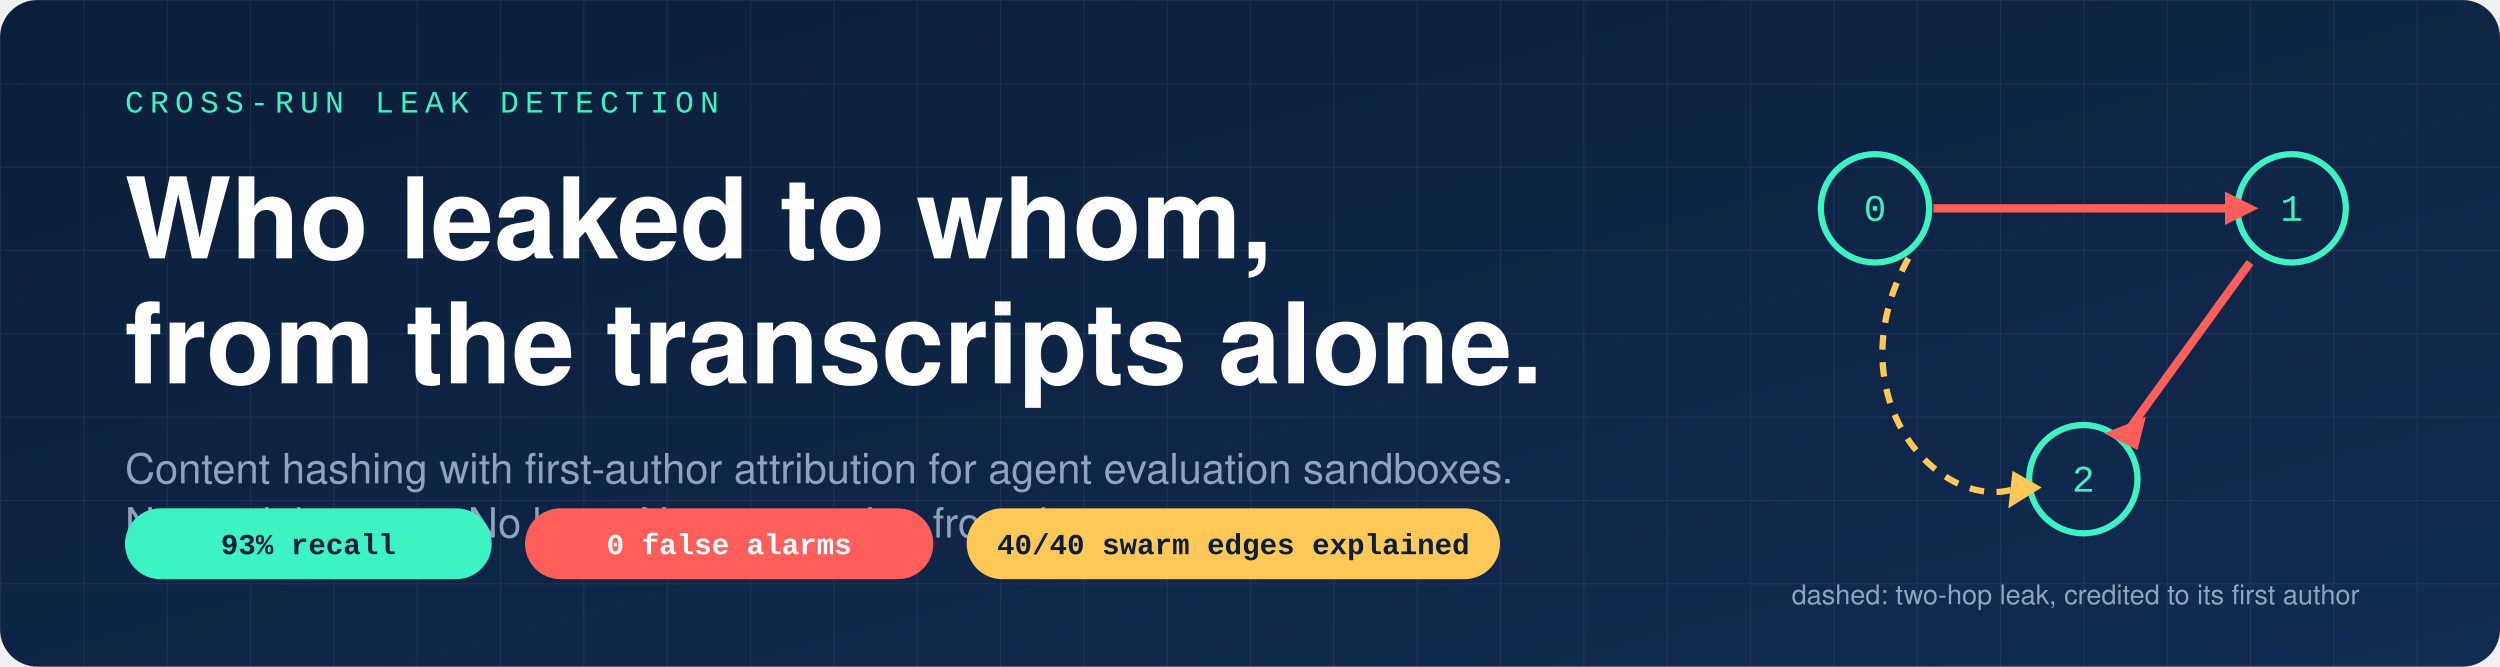
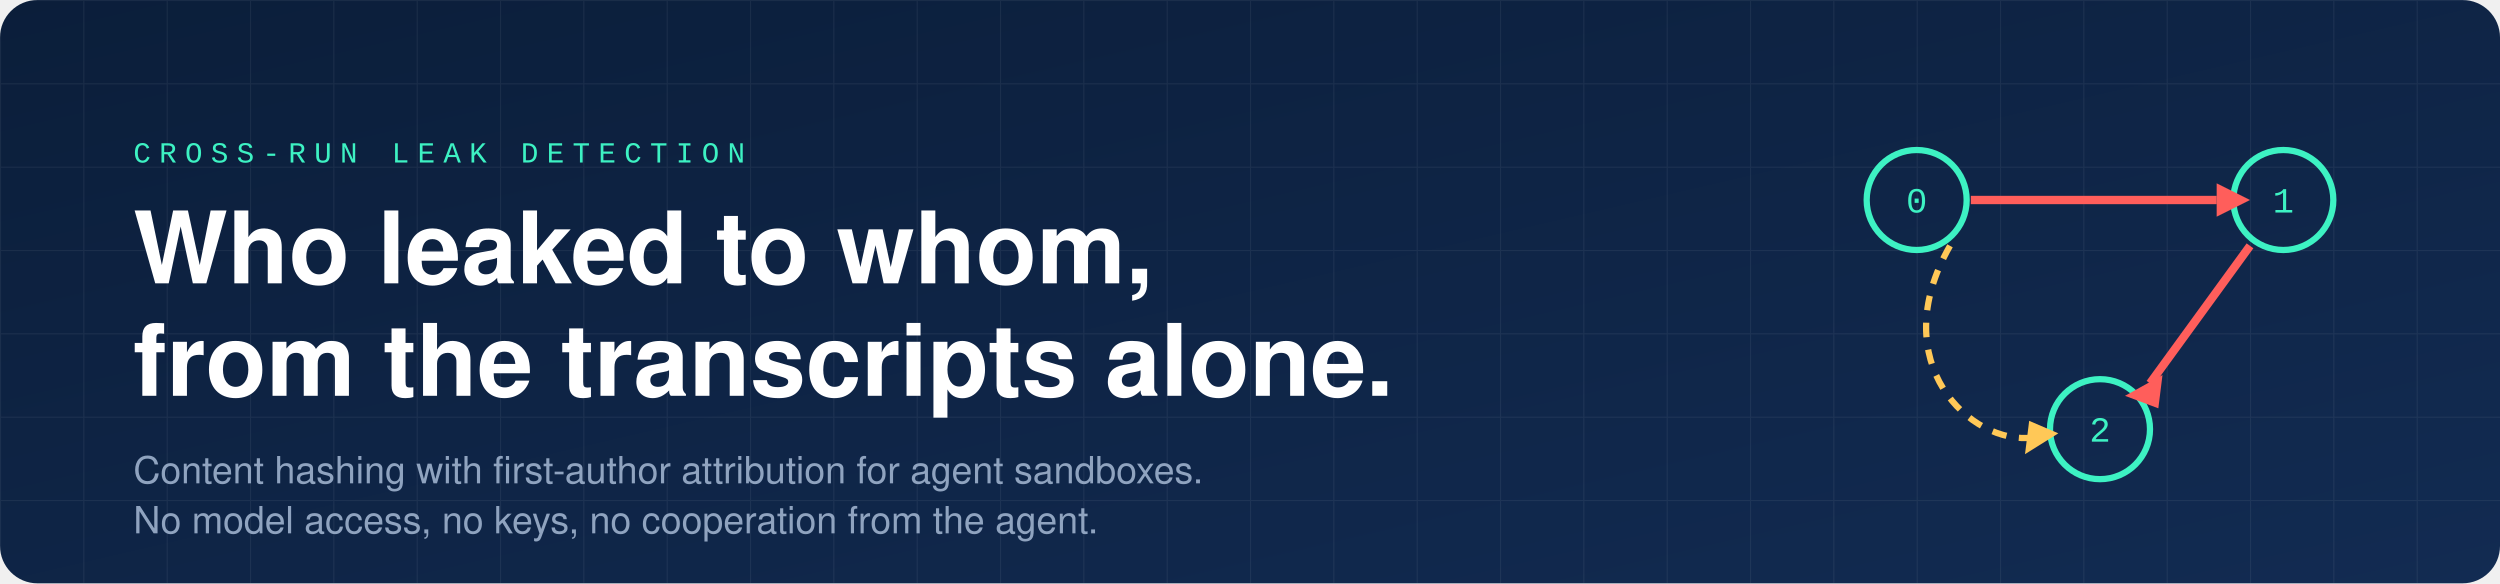
- <svg xmlns="http://www.w3.org/2000/svg" viewBox="0 0 1200 320" width="1200" height="320">
+ <svg xmlns="http://www.w3.org/2000/svg" viewBox="0 0 1200 280" width="1200" height="280">
  <defs>
    <linearGradient id="g" x1="0" y1="0" x2="1" y2="1">
      <stop offset="0" stop-color="#0B1E3A" />
      <stop offset="1" stop-color="#122B52" />
    </linearGradient>
    <pattern id="grid" width="40" height="40" patternUnits="userSpaceOnUse">
      <path d="M40 0H0V40" fill="none" stroke="#FFFFFF" stroke-opacity="0.06" />
    </pattern>
  </defs>
-   <rect width="1200" height="320" rx="18" fill="url(#g)" />
-   <rect width="1200" height="320" rx="18" fill="url(#grid)" />
-   <g transform="translate(60,54)">
-     <text font-family="SF Mono,Menlo,Consolas,Liberation Mono,monospace" font-size="15" fill="#3DF2C3" letter-spacing="3">CROSS-RUN LEAK DETECTION</text>
-     <text font-family="Helvetica Neue,Helvetica,Arial,sans-serif" font-size="54" font-weight="800" fill="#FFFFFF" y="70">Who leaked to whom,</text>
-     <text font-family="Helvetica Neue,Helvetica,Arial,sans-serif" font-size="54" font-weight="800" fill="#FFFFFF" y="130">from the transcripts alone.</text>
-     <text font-family="Helvetica Neue,Helvetica,Arial,sans-serif" font-size="20" fill="#8FA3BF" y="178">Content hashing with first-author attribution for agent evaluation sandboxes.</text>
-     <text font-family="Helvetica Neue,Helvetica,Arial,sans-serif" font-size="20" fill="#8FA3BF" y="204">No model access. No keys. No cooperation from the agent.</text>
-   </g>
-   <g transform="translate(60,244)" font-family="SF Mono,Menlo,Consolas,Liberation Mono,monospace" font-size="14">
-     <rect width="176" height="34" rx="17" fill="#3DF2C3" />
-     <text x="88" y="22" text-anchor="middle" fill="#0B1E3A" font-weight="700">93% recall</text>
-     <rect x="192" width="196" height="34" rx="17" fill="#FF5E5B" />
-     <text x="290" y="22" text-anchor="middle" fill="#FFFFFF" font-weight="700">0 false alarms</text>
-     <rect x="404" width="256" height="34" rx="17" fill="#FFC857" />
-     <text x="532" y="22" text-anchor="middle" fill="#0B1E3A" font-weight="700">40/40 swarm edges explained</text>
-   </g>
-   <g transform="translate(840,40)">
-     <circle cx="60" cy="60" r="26" fill="none" stroke="#3DF2C3" stroke-width="3" />
-     <text x="60" y="66" text-anchor="middle" font-family="SF Mono,Menlo,Consolas,Liberation Mono,monospace" font-size="18" fill="#3DF2C3">0</text>
-     <circle cx="260" cy="60" r="26" fill="none" stroke="#3DF2C3" stroke-width="3" />
-     <text x="260" y="66" text-anchor="middle" font-family="SF Mono,Menlo,Consolas,Liberation Mono,monospace" font-size="18" fill="#3DF2C3">1</text>
-     <circle cx="160" cy="190" r="26" fill="none" stroke="#3DF2C3" stroke-width="3" />
-     <text x="160" y="196" text-anchor="middle" font-family="SF Mono,Menlo,Consolas,Liberation Mono,monospace" font-size="18" fill="#3DF2C3">2</text>
-     <line x1="88" y1="60" x2="228" y2="60" stroke="#FF5E5B" stroke-width="4" />
-     <polygon points="228,52 244,60 228,68" fill="#FF5E5B" />
-     <line x1="240" y1="86" x2="182" y2="166" stroke="#FF5E5B" stroke-width="4" />
-     <polygon points="170,168 186,176 190,160" fill="#FF5E5B" />
-     <path d="M76 84 C40 150, 90 205, 126 195" fill="none" stroke="#FFC857" stroke-width="3" stroke-dasharray="7 6" />
-     <polygon points="126,186 140,194 124,204" fill="#FFC857" />
-     <text x="20" y="250" font-family="Helvetica Neue,Helvetica,Arial,sans-serif" font-size="13" fill="#8FA3BF">dashed: two-hop leak, credited to its first author</text>
+   <rect width="1200" height="280" rx="18" fill="url(#g)" />
+   <rect width="1200" height="280" rx="18" fill="url(#grid)" />
+   <text x="64" y="78" font-family="SF Mono,Menlo,Consolas,Liberation Mono,monospace" font-size="14" fill="#3DF2C3" letter-spacing="4">CROSS-RUN LEAK DETECTION</text>
+   <text x="64" y="136" font-family="Helvetica Neue,Helvetica,Arial,sans-serif" font-size="48" font-weight="800" fill="#FFFFFF">Who leaked to whom,</text>
+   <text x="64" y="190" font-family="Helvetica Neue,Helvetica,Arial,sans-serif" font-size="48" font-weight="800" fill="#FFFFFF">from the transcripts alone.</text>
+   <text x="64" y="232" font-family="Helvetica Neue,Helvetica,Arial,sans-serif" font-size="18" fill="#8FA3BF">Content hashing with first-author attribution for agent sandboxes.</text>
+   <text x="64" y="256" font-family="Helvetica Neue,Helvetica,Arial,sans-serif" font-size="18" fill="#8FA3BF">No model access, no keys, no cooperation from the agent.</text>
+   <g transform="translate(880,56)">
+     <circle cx="40" cy="40" r="24" fill="none" stroke="#3DF2C3" stroke-width="3" />
+     <text x="40" y="46" text-anchor="middle" font-family="SF Mono,Menlo,Consolas,Liberation Mono,monospace" font-size="17" fill="#3DF2C3">0</text>
+     <circle cx="216" cy="40" r="24" fill="none" stroke="#3DF2C3" stroke-width="3" />
+     <text x="216" y="46" text-anchor="middle" font-family="SF Mono,Menlo,Consolas,Liberation Mono,monospace" font-size="17" fill="#3DF2C3">1</text>
+     <circle cx="128" cy="150" r="24" fill="none" stroke="#3DF2C3" stroke-width="3" />
+     <text x="128" y="156" text-anchor="middle" font-family="SF Mono,Menlo,Consolas,Liberation Mono,monospace" font-size="17" fill="#3DF2C3">2</text>
+     <line x1="66" y1="40" x2="184" y2="40" stroke="#FF5E5B" stroke-width="4" />
+     <polygon points="184,32 200,40 184,48" fill="#FF5E5B" />
+     <line x1="200" y1="62" x2="152" y2="128" stroke="#FF5E5B" stroke-width="4" />
+     <polygon points="140,134 156,140 158,124" fill="#FF5E5B" />
+     <path d="M56 62 C24 118, 66 158, 96 154" fill="none" stroke="#FFC857" stroke-width="3" stroke-dasharray="7 6" />
+     <polygon points="94,146 108,152 92,162" fill="#FFC857" />
  </g>
</svg>
